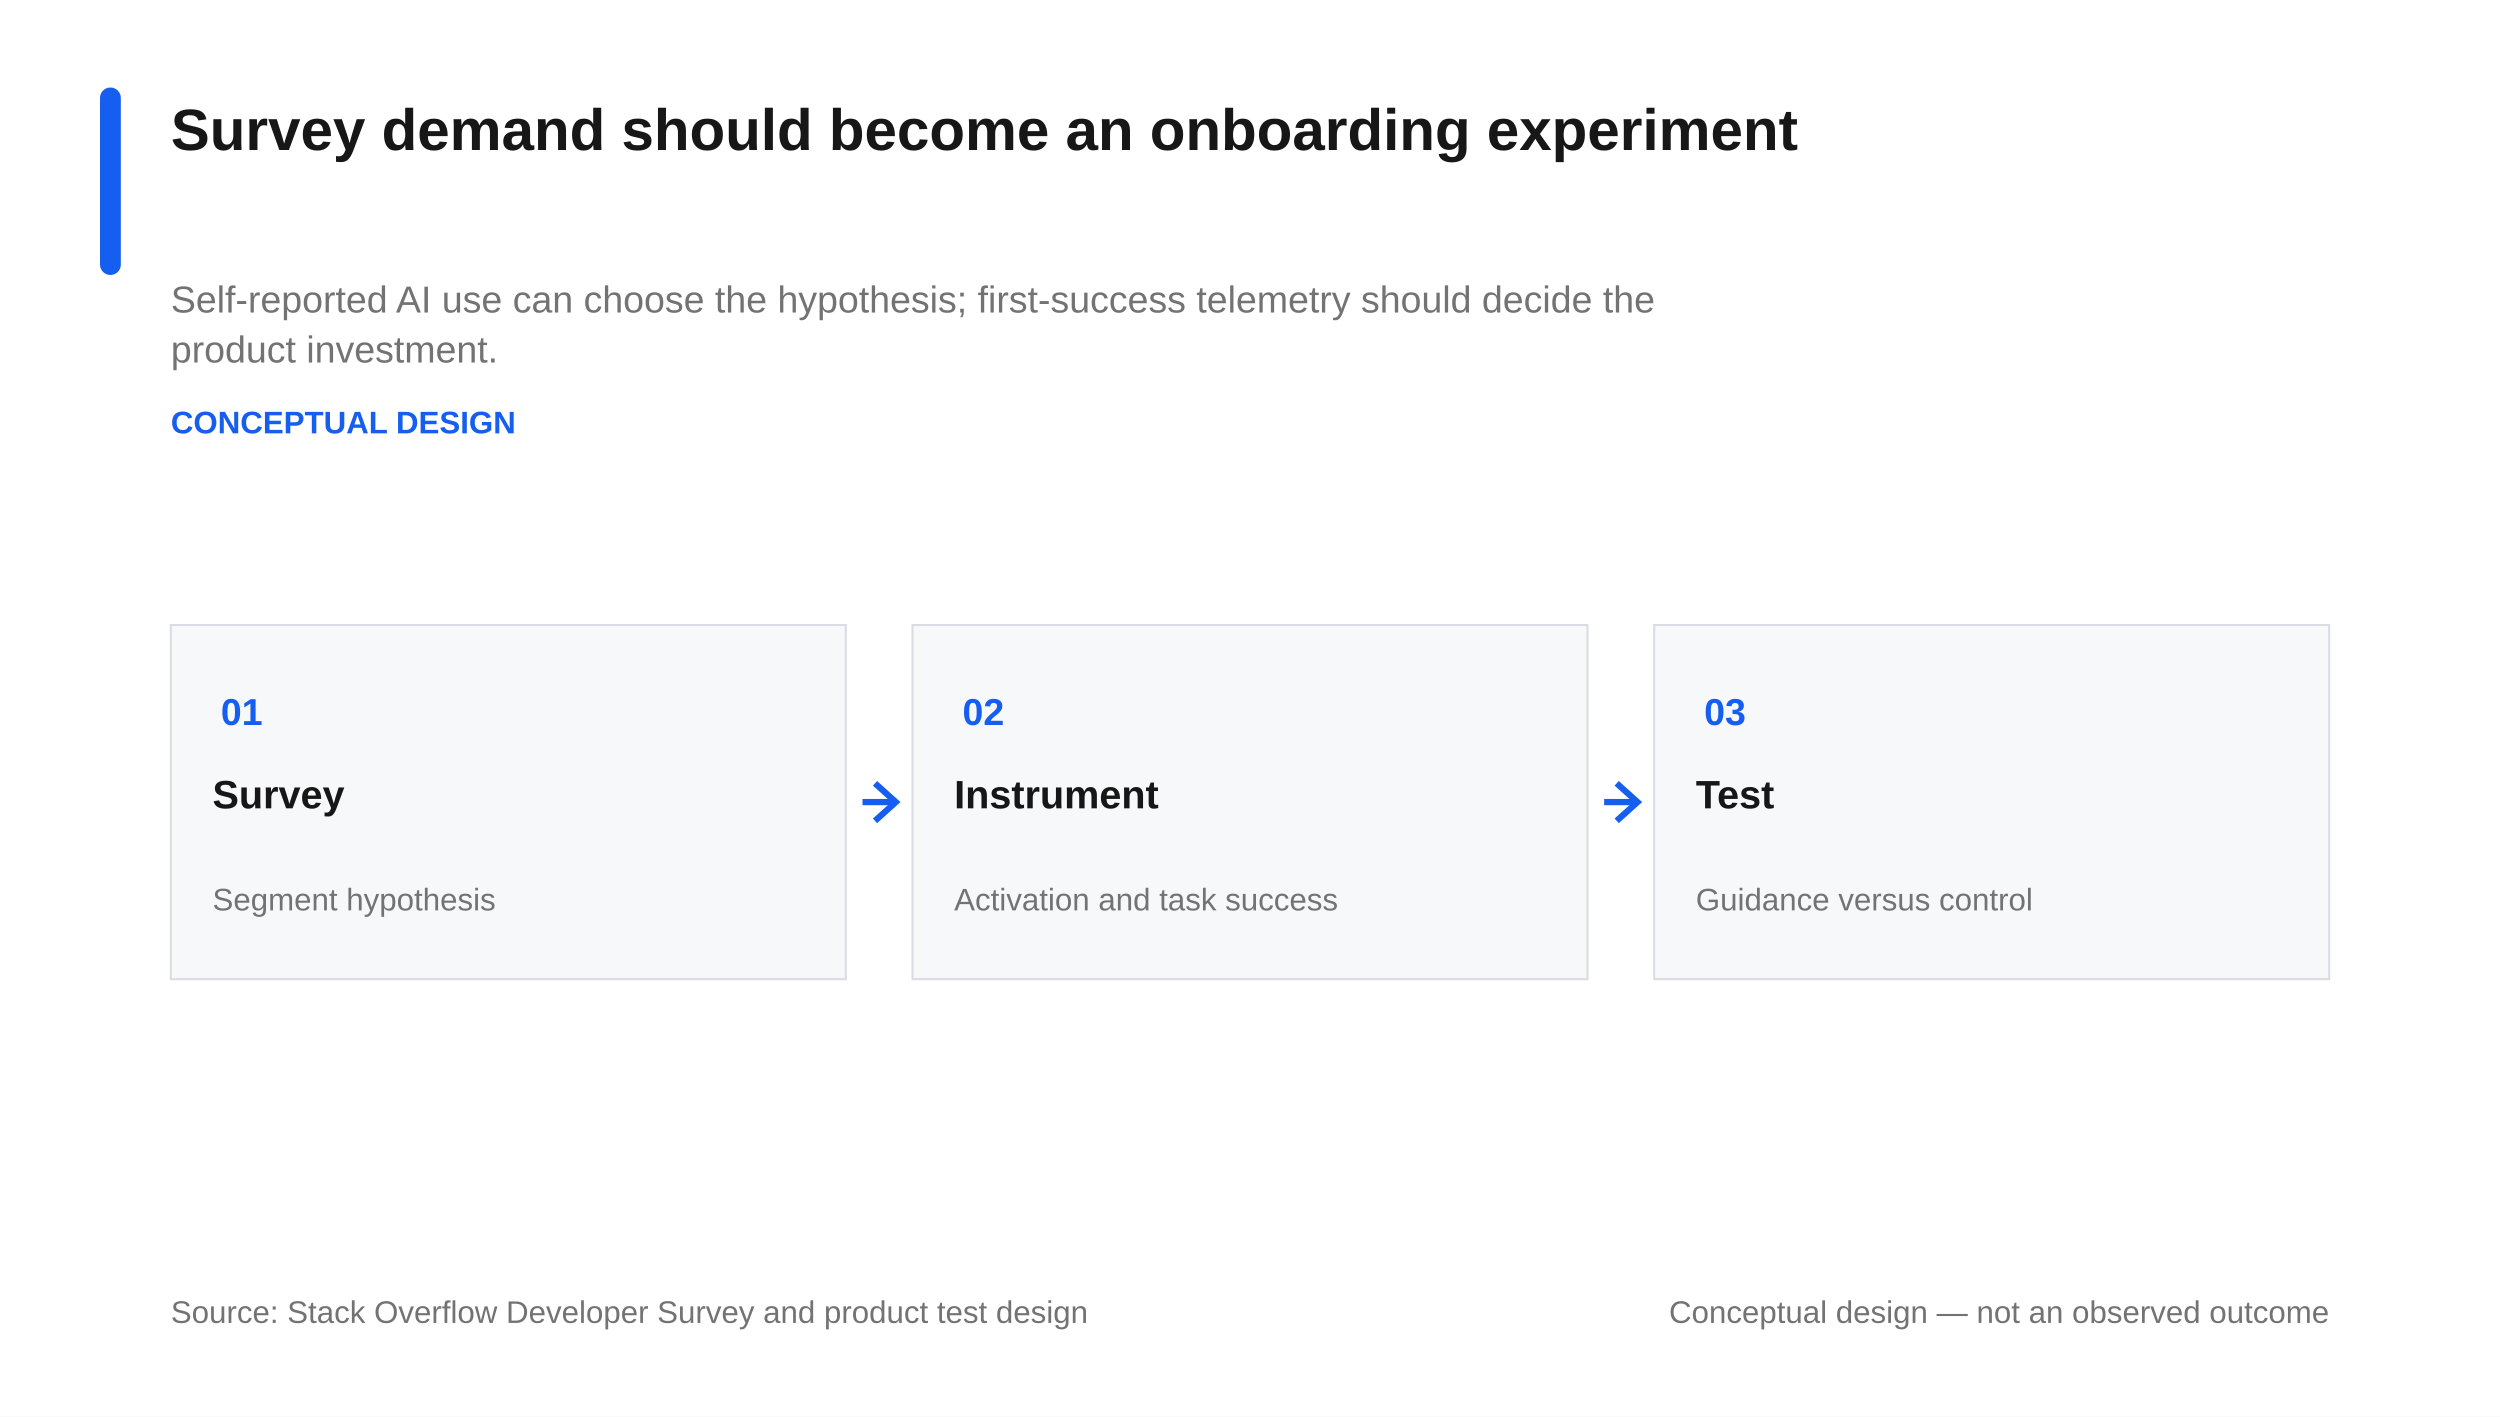
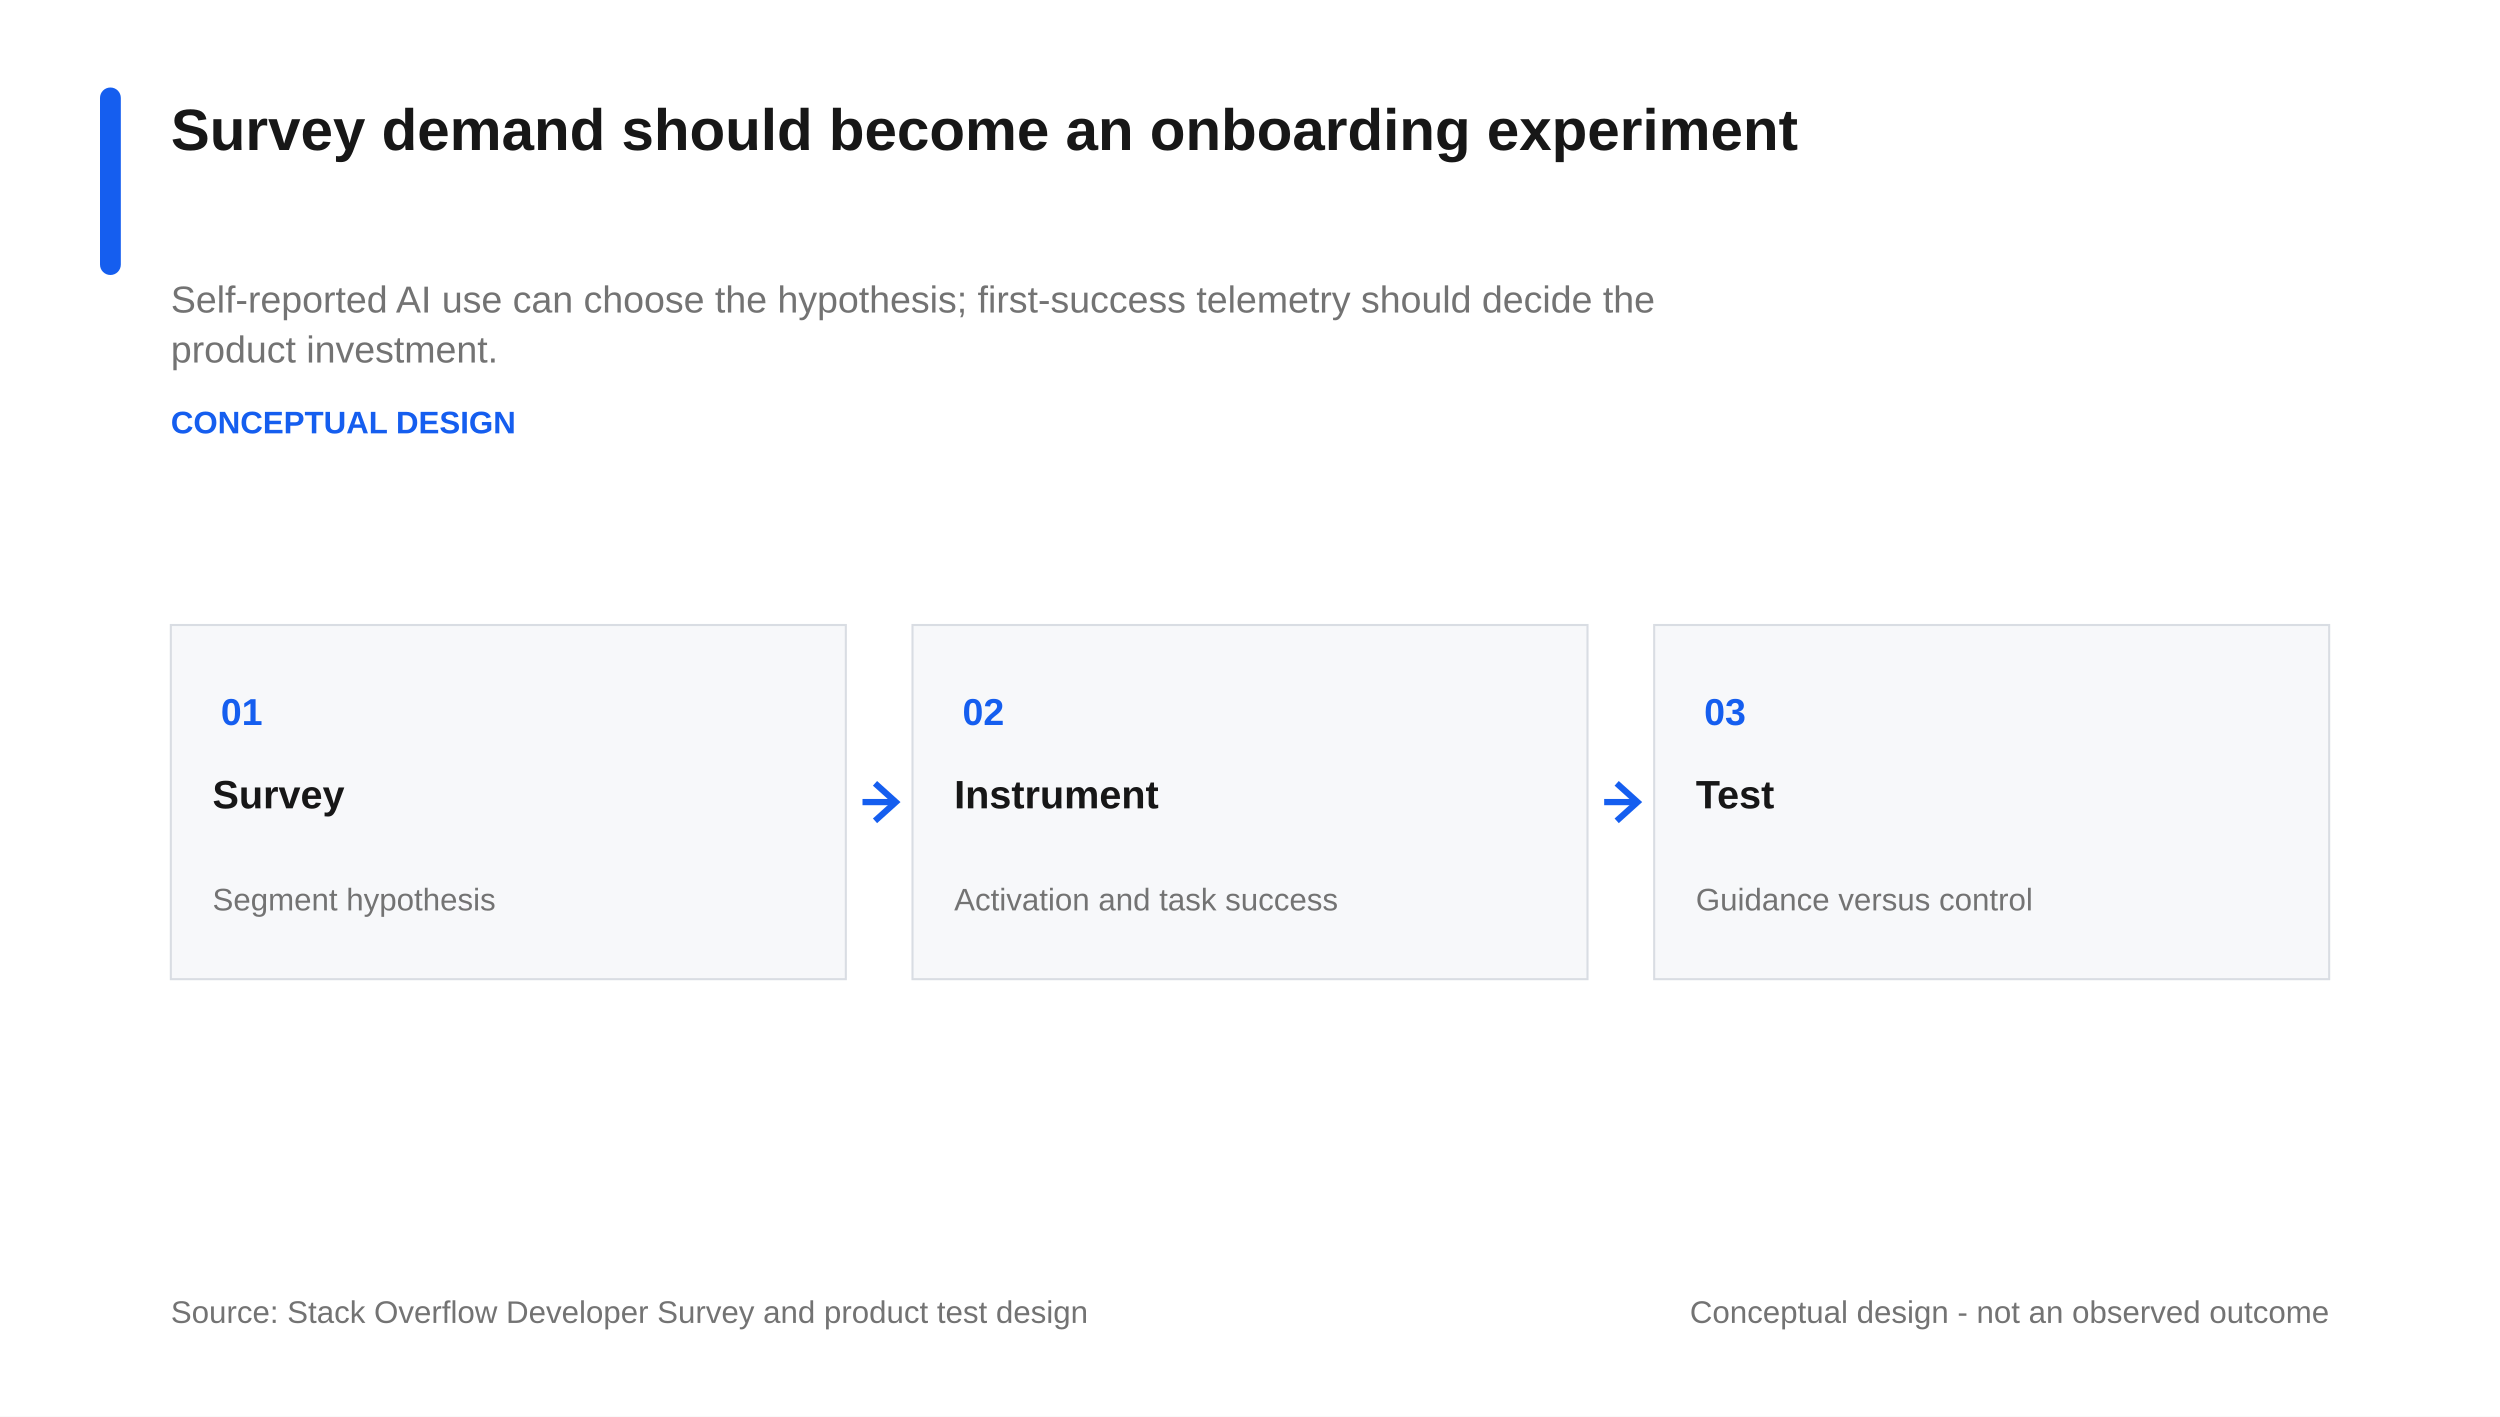
<svg xmlns="http://www.w3.org/2000/svg" width="1200" height="680" viewBox="0 0 1200 680" role="img" aria-labelledby="title desc">
  <rect width="1200" height="680" fill="#ffffff" />
  <rect x="48" y="42" width="10" height="90" rx="5" fill="#155eef" />
  <text x="82" y="72" fill="#171717" font-family="Arial, sans-serif" font-size="28px" font-weight="700" text-anchor="start">Survey demand should become an onboarding experiment</text>
  <text x="82" y="150" fill="#737373" font-family="Arial, sans-serif" font-size="18px" font-weight="400" text-anchor="start">Self-reported AI use can choose the hypothesis; first-success telemetry should decide the</text>
  <text x="82" y="174" fill="#737373" font-family="Arial, sans-serif" font-size="18px" font-weight="400" text-anchor="start">product investment.</text>
  <text x="82" y="208" fill="#155eef" font-family="Arial, sans-serif" font-size="15px" font-weight="700" text-anchor="start">CONCEPTUAL DESIGN</text>
  <rect x="82.0" y="300" width="324.0" height="170" fill="#f7f8fa" stroke="#d9dde3" />
  <text x="106.0" y="348" fill="#155eef" font-family="Arial, sans-serif" font-size="18px" font-weight="700" text-anchor="start">01</text>
  <text x="102.0" y="388" fill="#171717" font-family="Arial, sans-serif" font-size="19px" font-weight="700" text-anchor="start">Survey</text>
  <text x="102.0" y="437" fill="#737373" font-family="Arial, sans-serif" font-size="15px" font-weight="400" text-anchor="start">Segment hypothesis</text>
  <line x1="414.0" y1="385" x2="430.0" y2="385" stroke="#155eef" stroke-width="3" />
  <path d="M 420.0 376 L 430.0 385 L 420.0 394" fill="none" stroke="#155eef" stroke-width="3" />
  <rect x="438.0" y="300" width="324.0" height="170" fill="#f7f8fa" stroke="#d9dde3" />
  <text x="462.0" y="348" fill="#155eef" font-family="Arial, sans-serif" font-size="18px" font-weight="700" text-anchor="start">02</text>
  <text x="458.0" y="388" fill="#171717" font-family="Arial, sans-serif" font-size="19px" font-weight="700" text-anchor="start">Instrument</text>
  <text x="458.0" y="437" fill="#737373" font-family="Arial, sans-serif" font-size="15px" font-weight="400" text-anchor="start">Activation and task success</text>
  <line x1="770.0" y1="385" x2="786.0" y2="385" stroke="#155eef" stroke-width="3" />
  <path d="M 776.0 376 L 786.0 385 L 776.0 394" fill="none" stroke="#155eef" stroke-width="3" />
  <rect x="794.0" y="300" width="324.0" height="170" fill="#f7f8fa" stroke="#d9dde3" />
  <text x="818.0" y="348" fill="#155eef" font-family="Arial, sans-serif" font-size="18px" font-weight="700" text-anchor="start">03</text>
  <text x="814.0" y="388" fill="#171717" font-family="Arial, sans-serif" font-size="19px" font-weight="700" text-anchor="start">Test</text>
  <text x="814.0" y="437" fill="#737373" font-family="Arial, sans-serif" font-size="15px" font-weight="400" text-anchor="start">Guidance versus control</text>
  <text x="82" y="635" fill="#737373" font-family="Arial, sans-serif" font-size="15px" font-weight="400" text-anchor="start">Source: Stack Overflow Developer Survey and product test design</text>
-   <text x="1118" y="635" fill="#737373" font-family="Arial, sans-serif" font-size="15px" font-weight="400" text-anchor="end">Conceptual design — not an observed outcome</text>
+   <text x="1118" y="635" fill="#737373" font-family="Arial, sans-serif" font-size="15px" font-weight="400" text-anchor="end">Conceptual design - not an observed outcome</text>
</svg>
